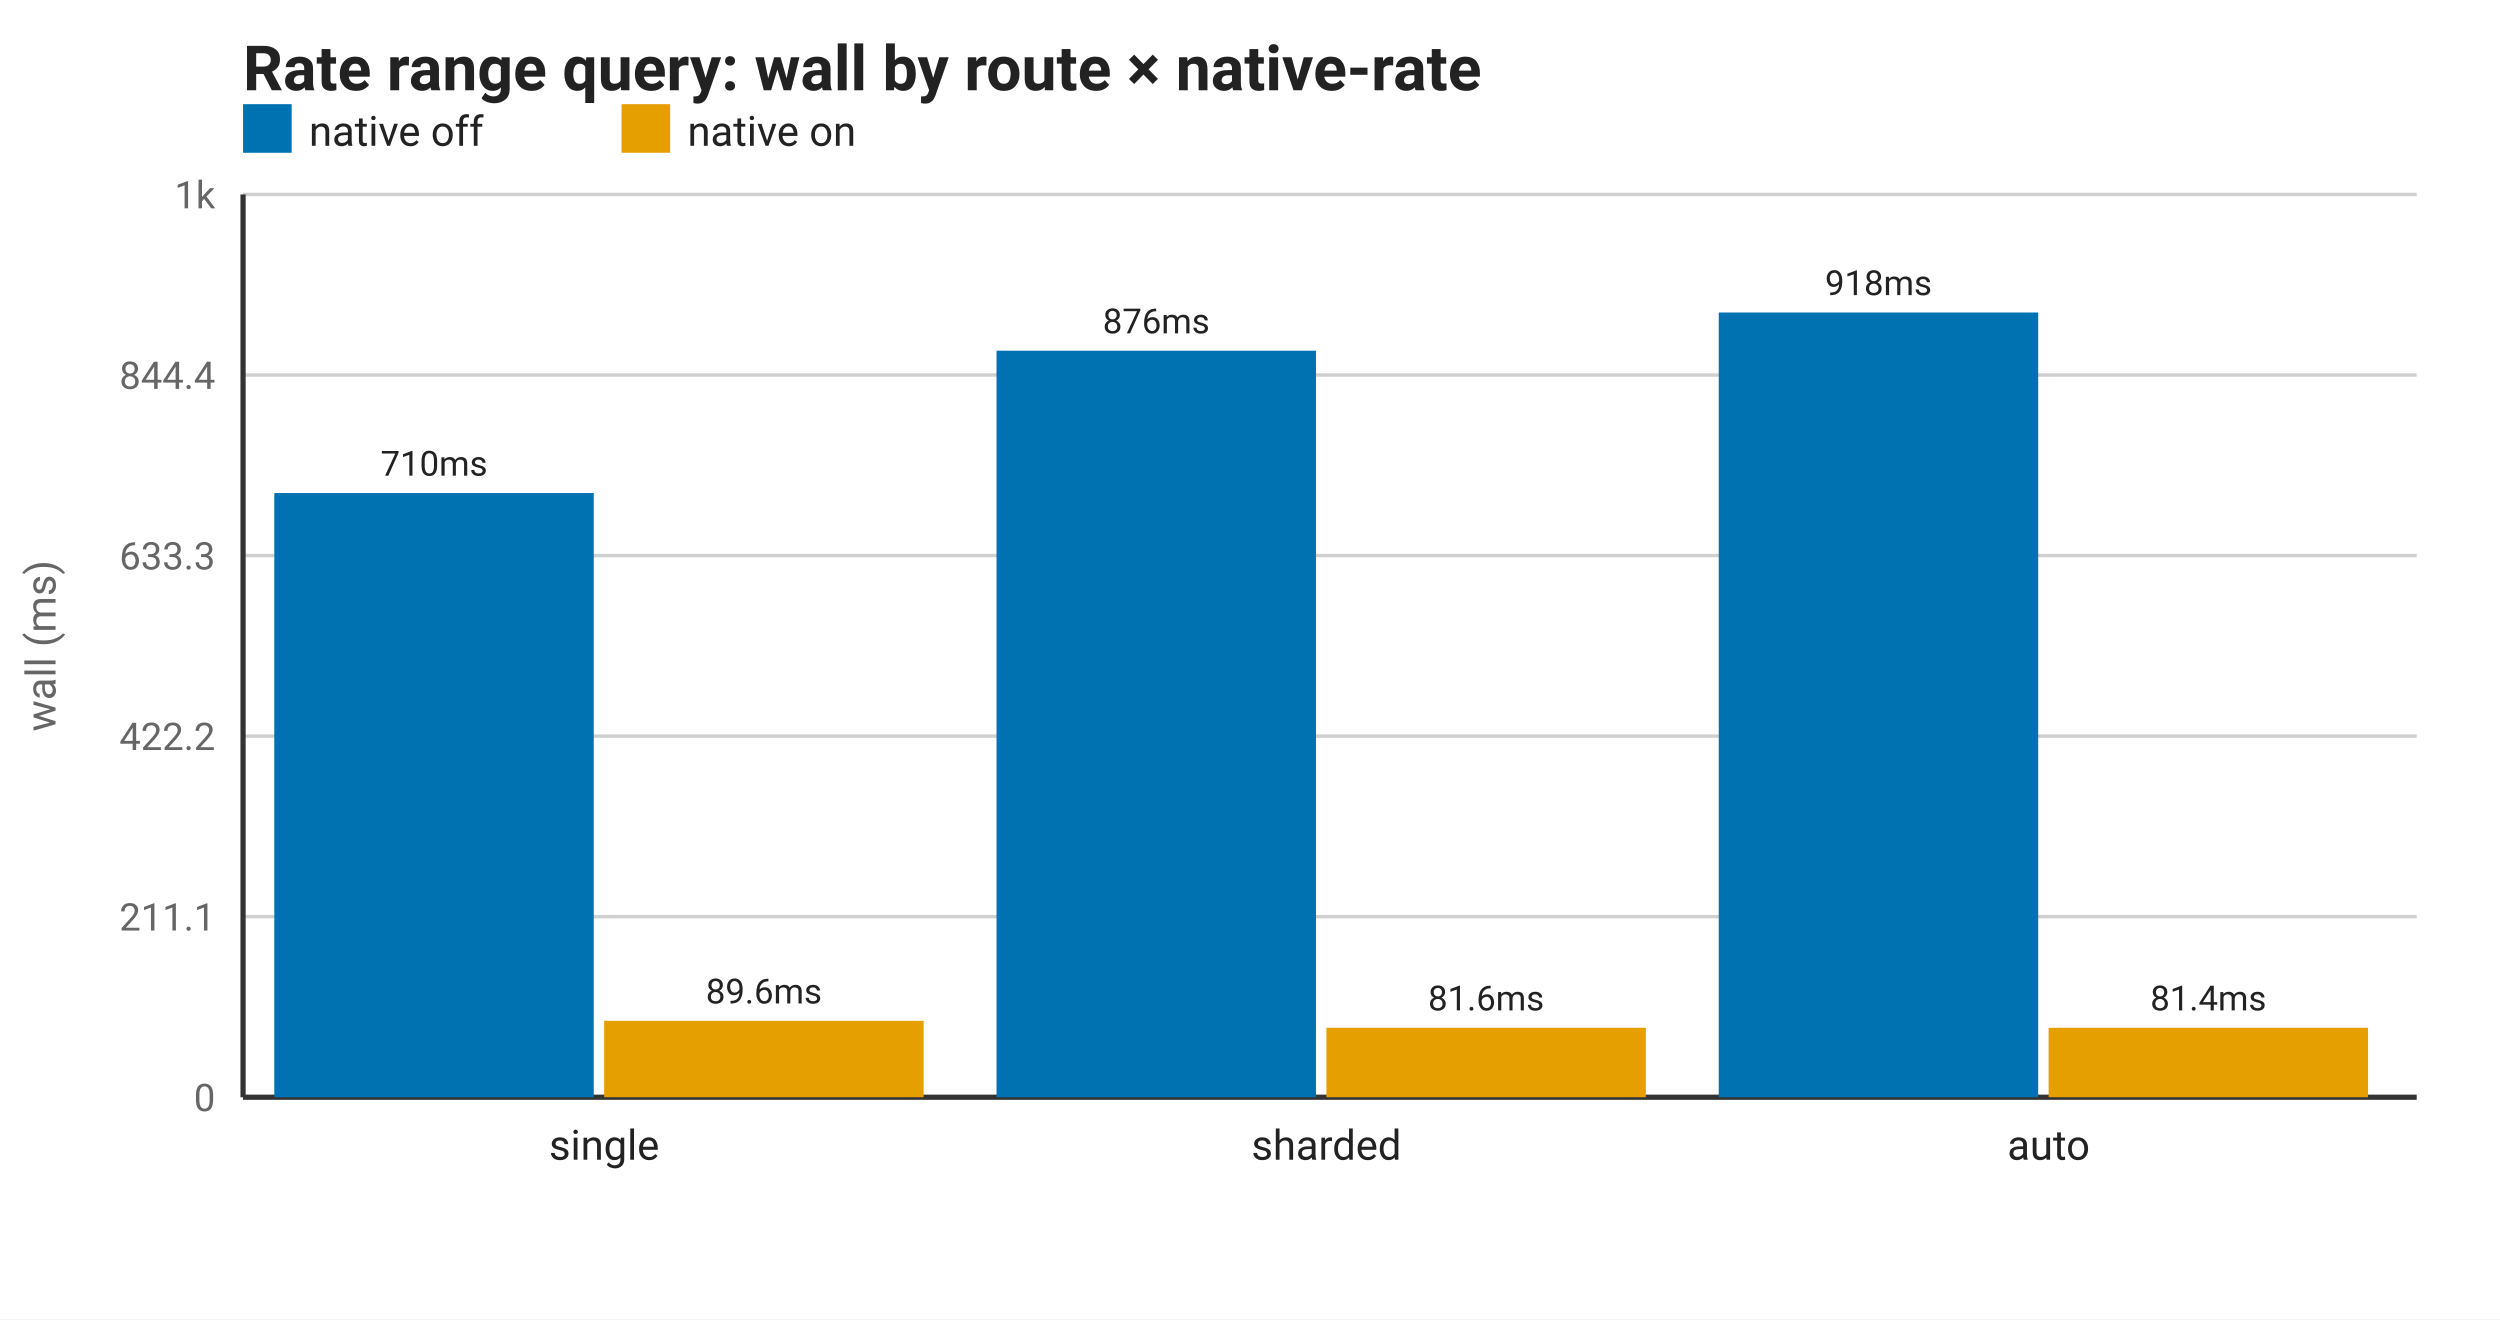
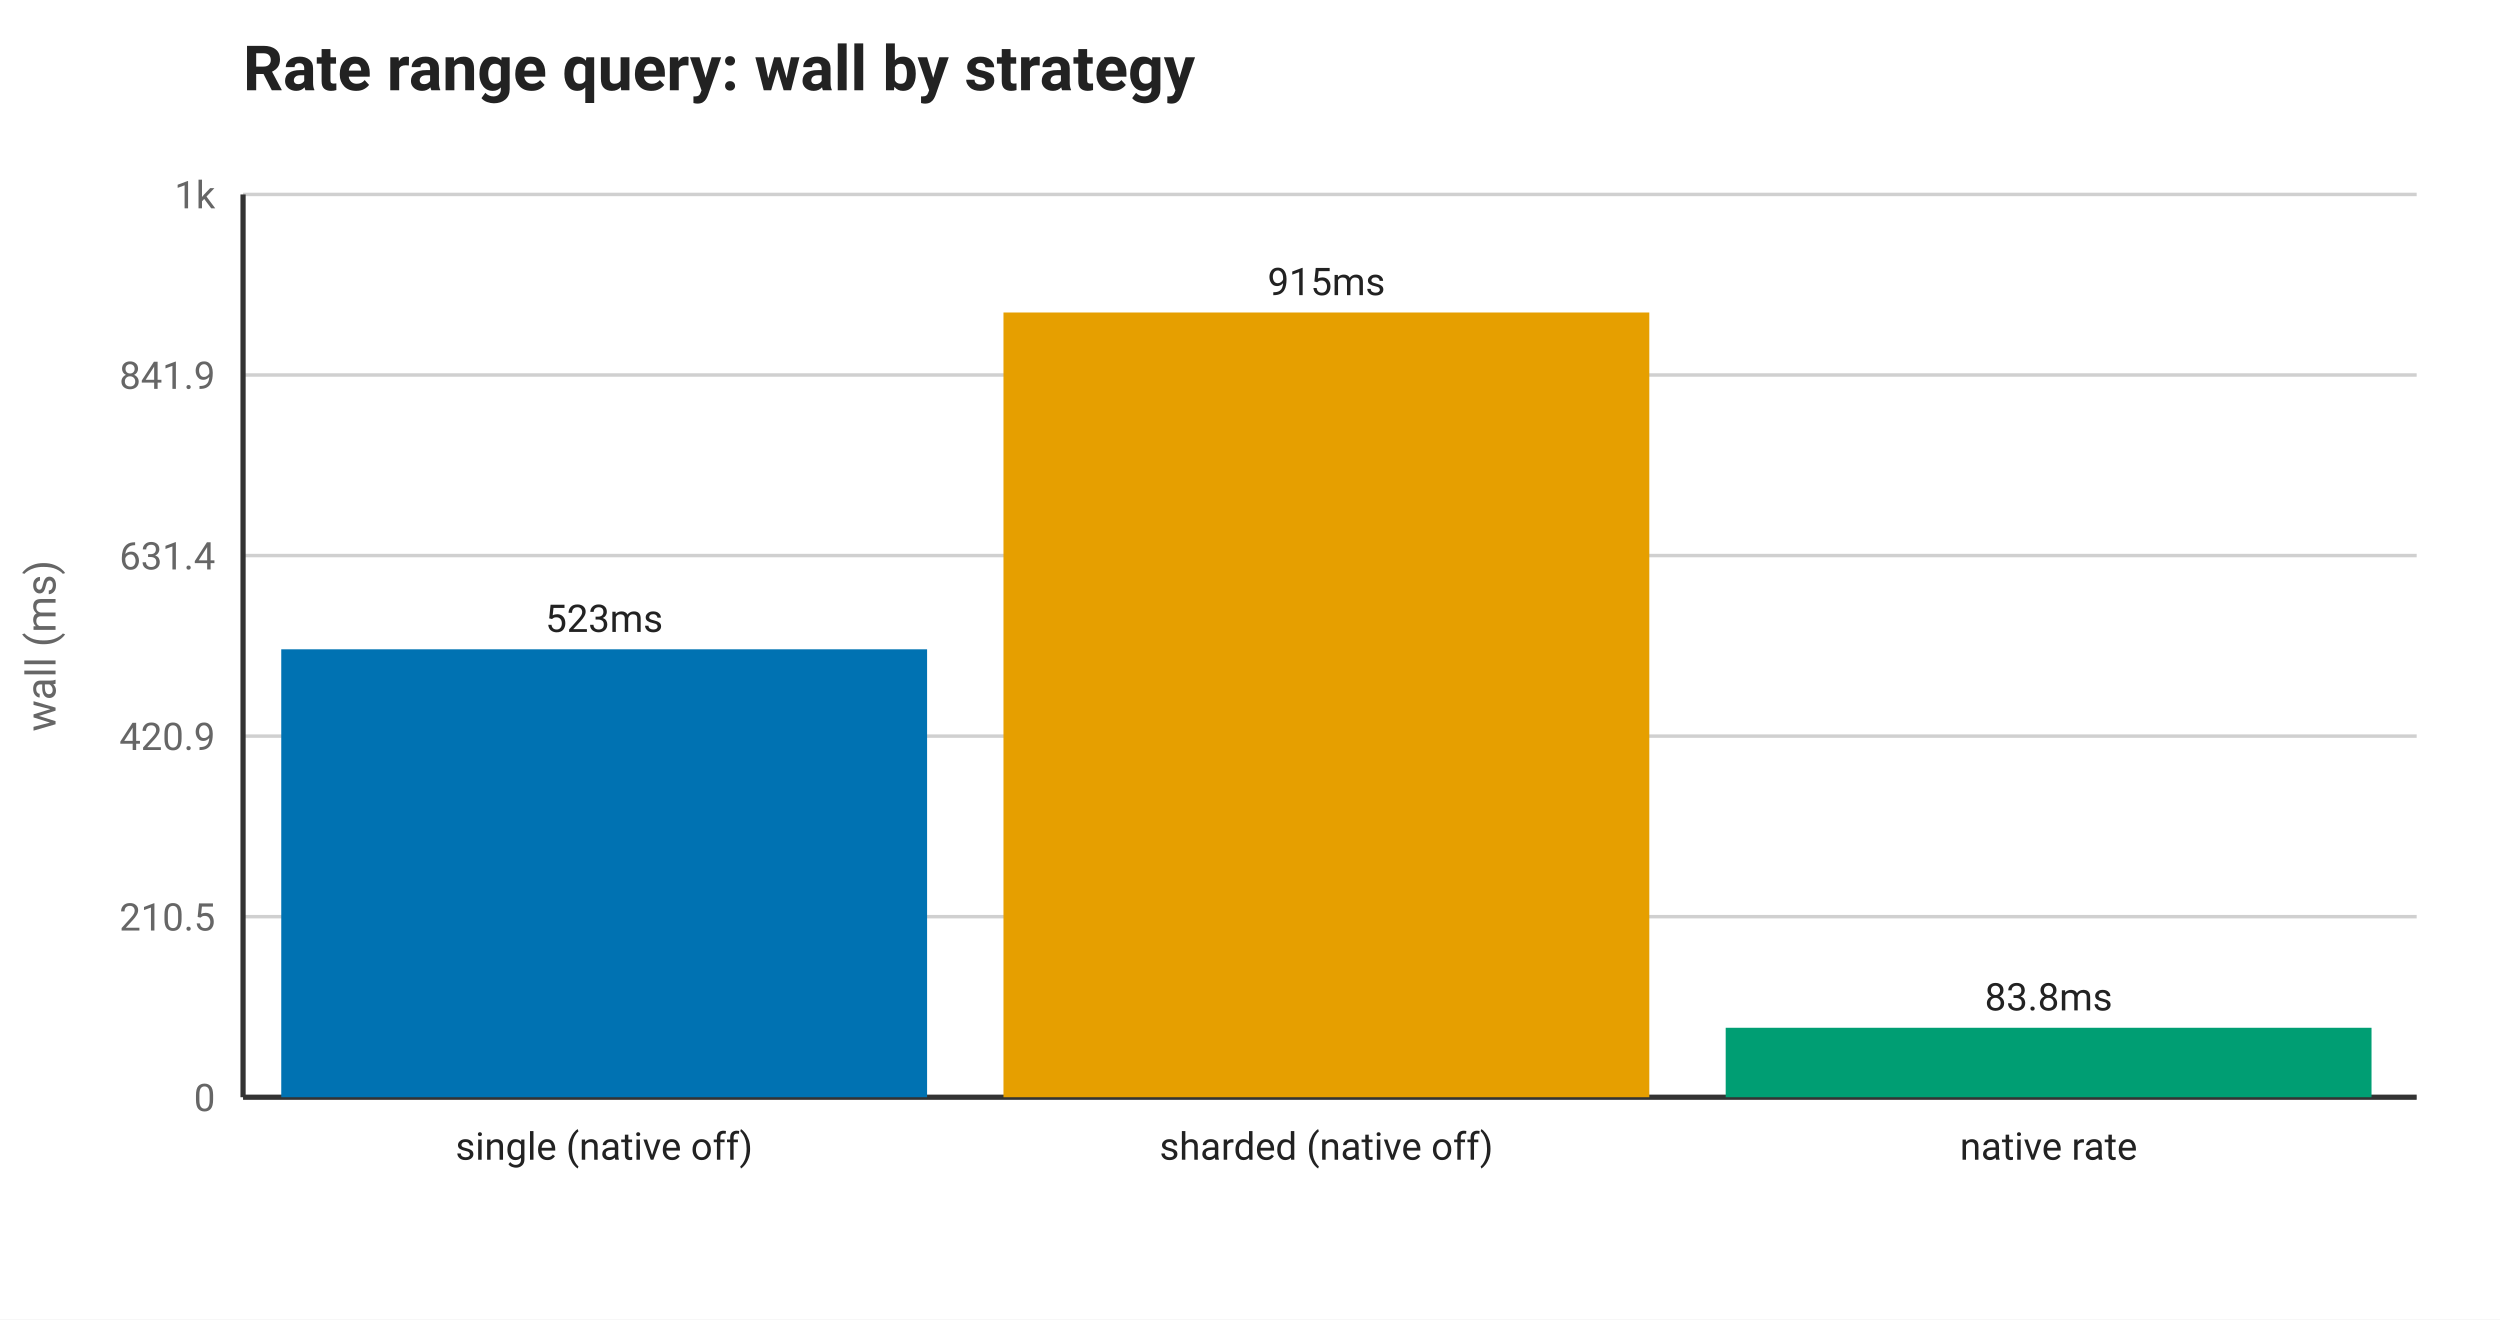
<svg xmlns="http://www.w3.org/2000/svg" viewBox="0 0 720 380" width="720" height="380" font-family="-apple-system,Segoe UI,Roboto,Helvetica,Arial,sans-serif">
  <rect width="720" height="380" fill="white" />
-   <text x="70" y="26" font-size="18" font-weight="600" fill="#222222">Rate range query: wall by route × native-rate</text>
-   <rect x="70" y="30" width="14" height="14" fill="#0072B2" />
-   <text x="89" y="42" font-size="12" fill="#222222" text-anchor="start">native off</text>
-   <rect x="179" y="30" width="14" height="14" fill="#E69F00" />
-   <text x="198" y="42" font-size="12" fill="#222222" text-anchor="start">native on</text>
+   <text x="70" y="26" font-size="18" font-weight="600" fill="#222222">Rate range query: wall by strategy</text>
  <line x1="70" y1="316" x2="696" y2="316" stroke="#d0d0d0" stroke-width="1" />
  <text x="62" y="320" font-size="11" fill="#666666" text-anchor="end">0</text>
  <line x1="70" y1="264" x2="696" y2="264" stroke="#d0d0d0" stroke-width="1" />
-   <text x="62" y="268" font-size="11" fill="#666666" text-anchor="end">211.1</text>
+   <text x="62" y="268" font-size="11" fill="#666666" text-anchor="end">210.5</text>
  <line x1="70" y1="212" x2="696" y2="212" stroke="#d0d0d0" stroke-width="1" />
-   <text x="62" y="216" font-size="11" fill="#666666" text-anchor="end">422.2</text>
+   <text x="62" y="216" font-size="11" fill="#666666" text-anchor="end">420.9</text>
  <line x1="70" y1="160" x2="696" y2="160" stroke="#d0d0d0" stroke-width="1" />
-   <text x="62" y="164" font-size="11" fill="#666666" text-anchor="end">633.3</text>
+   <text x="62" y="164" font-size="11" fill="#666666" text-anchor="end">631.4</text>
  <line x1="70" y1="108" x2="696" y2="108" stroke="#d0d0d0" stroke-width="1" />
-   <text x="62" y="112" font-size="11" fill="#666666" text-anchor="end">844.4</text>
+   <text x="62" y="112" font-size="11" fill="#666666" text-anchor="end">841.9</text>
  <line x1="70" y1="56" x2="696" y2="56" stroke="#d0d0d0" stroke-width="1" />
  <text x="62" y="60" font-size="11" fill="#666666" text-anchor="end">1k</text>
  <line x1="70" y1="56" x2="70" y2="316" stroke="#333333" stroke-width="1.5" />
  <line x1="70" y1="316" x2="696" y2="316" stroke="#333333" stroke-width="1.5" />
  <text x="16" y="186" font-size="12" fill="#666666" text-anchor="middle" transform="rotate(-90 16 186)">wall (ms)</text>
-   <rect x="79" y="142" width="92" height="174" fill="#0072B2" />
-   <text x="125" y="137" font-size="10" fill="#222222" text-anchor="middle">710ms</text>
-   <rect x="174" y="294" width="92" height="22" fill="#E69F00" />
-   <text x="220" y="289" font-size="10" fill="#222222" text-anchor="middle">89.6ms</text>
-   <text x="174" y="334" font-size="12" fill="#222222" text-anchor="middle">single</text>
-   <rect x="287" y="101" width="92" height="215" fill="#0072B2" />
-   <text x="333" y="96" font-size="10" fill="#222222" text-anchor="middle">876ms</text>
-   <rect x="382" y="296" width="92" height="20" fill="#E69F00" />
-   <text x="428" y="291" font-size="10" fill="#222222" text-anchor="middle">81.6ms</text>
-   <text x="382" y="334" font-size="12" fill="#222222" text-anchor="middle">sharded</text>
-   <rect x="495" y="90" width="92" height="226" fill="#0072B2" />
-   <text x="541" y="85" font-size="10" fill="#222222" text-anchor="middle">918ms</text>
-   <rect x="590" y="296" width="92" height="20" fill="#E69F00" />
-   <text x="636" y="291" font-size="10" fill="#222222" text-anchor="middle">81.4ms</text>
-   <text x="590" y="334" font-size="12" fill="#222222" text-anchor="middle">auto</text>
+   <rect x="81" y="187" width="186" height="129" fill="#0072B2" />
+   <text x="174" y="182" font-size="11" fill="#222222" text-anchor="middle">523ms</text>
+   <text x="174" y="334" font-size="11" fill="#222222" text-anchor="middle">single (native off)</text>
+   <rect x="289" y="90" width="186" height="226" fill="#E69F00" />
+   <text x="382" y="85" font-size="11" fill="#222222" text-anchor="middle">915ms</text>
+   <text x="382" y="334" font-size="11" fill="#222222" text-anchor="middle">sharded (native off)</text>
+   <rect x="497" y="296" width="186" height="20" fill="#009E73" />
+   <text x="590" y="291" font-size="11" fill="#222222" text-anchor="middle">83.8ms</text>
+   <text x="590" y="334" font-size="11" fill="#222222" text-anchor="middle">native rate</text>
</svg>
